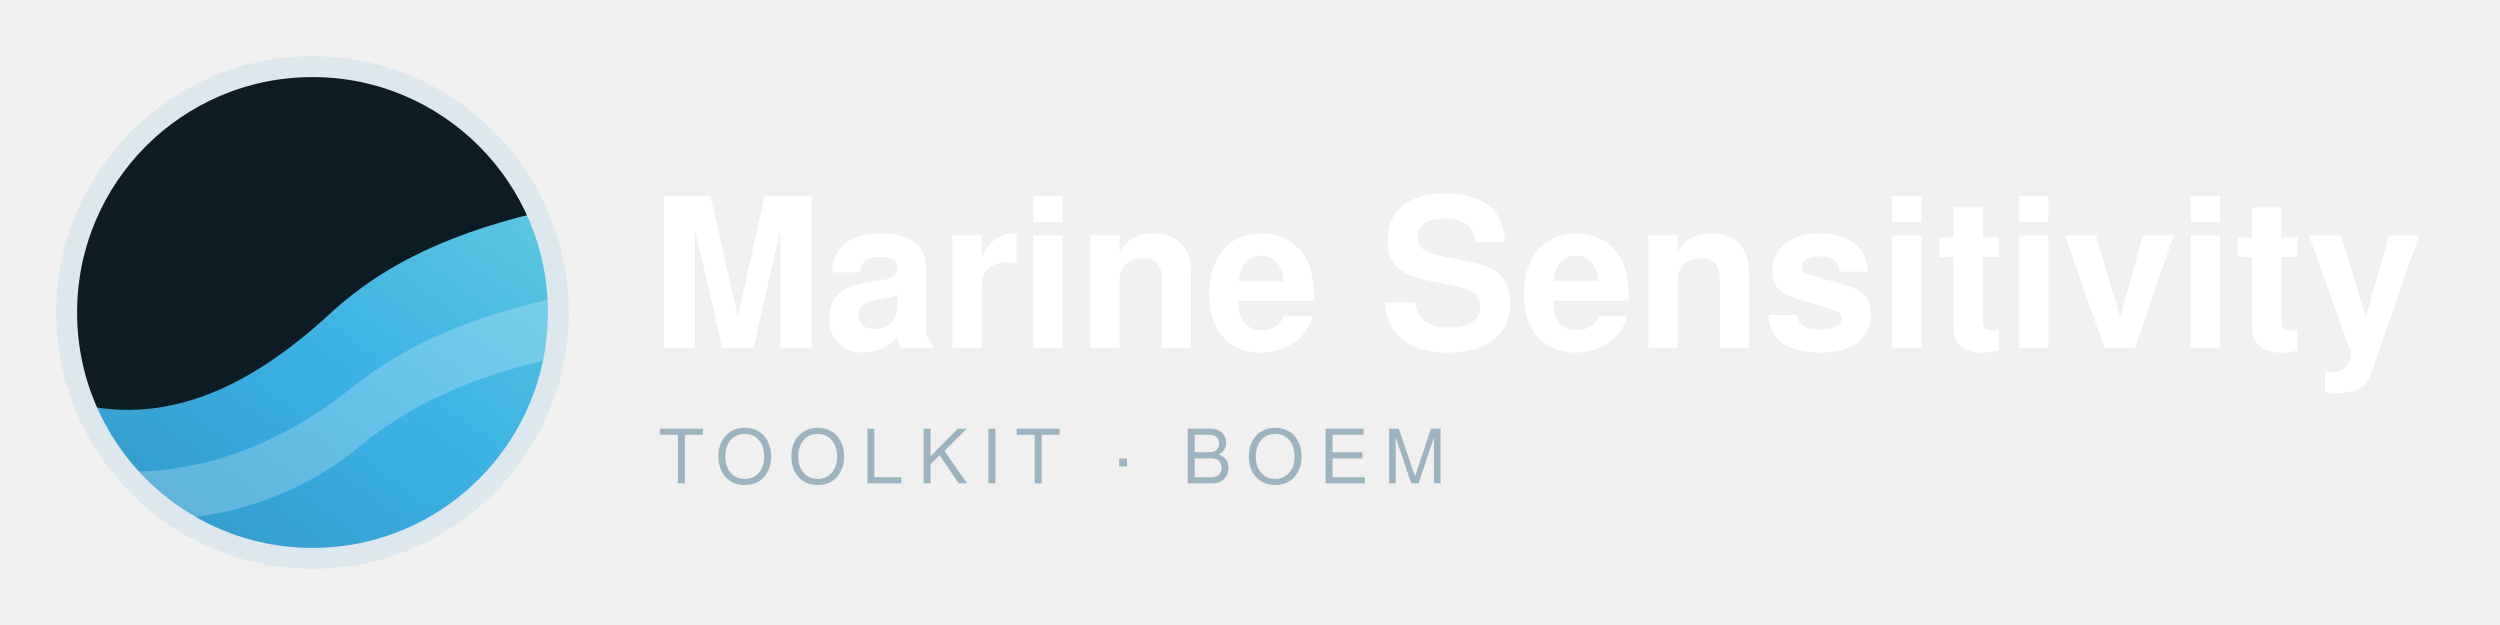
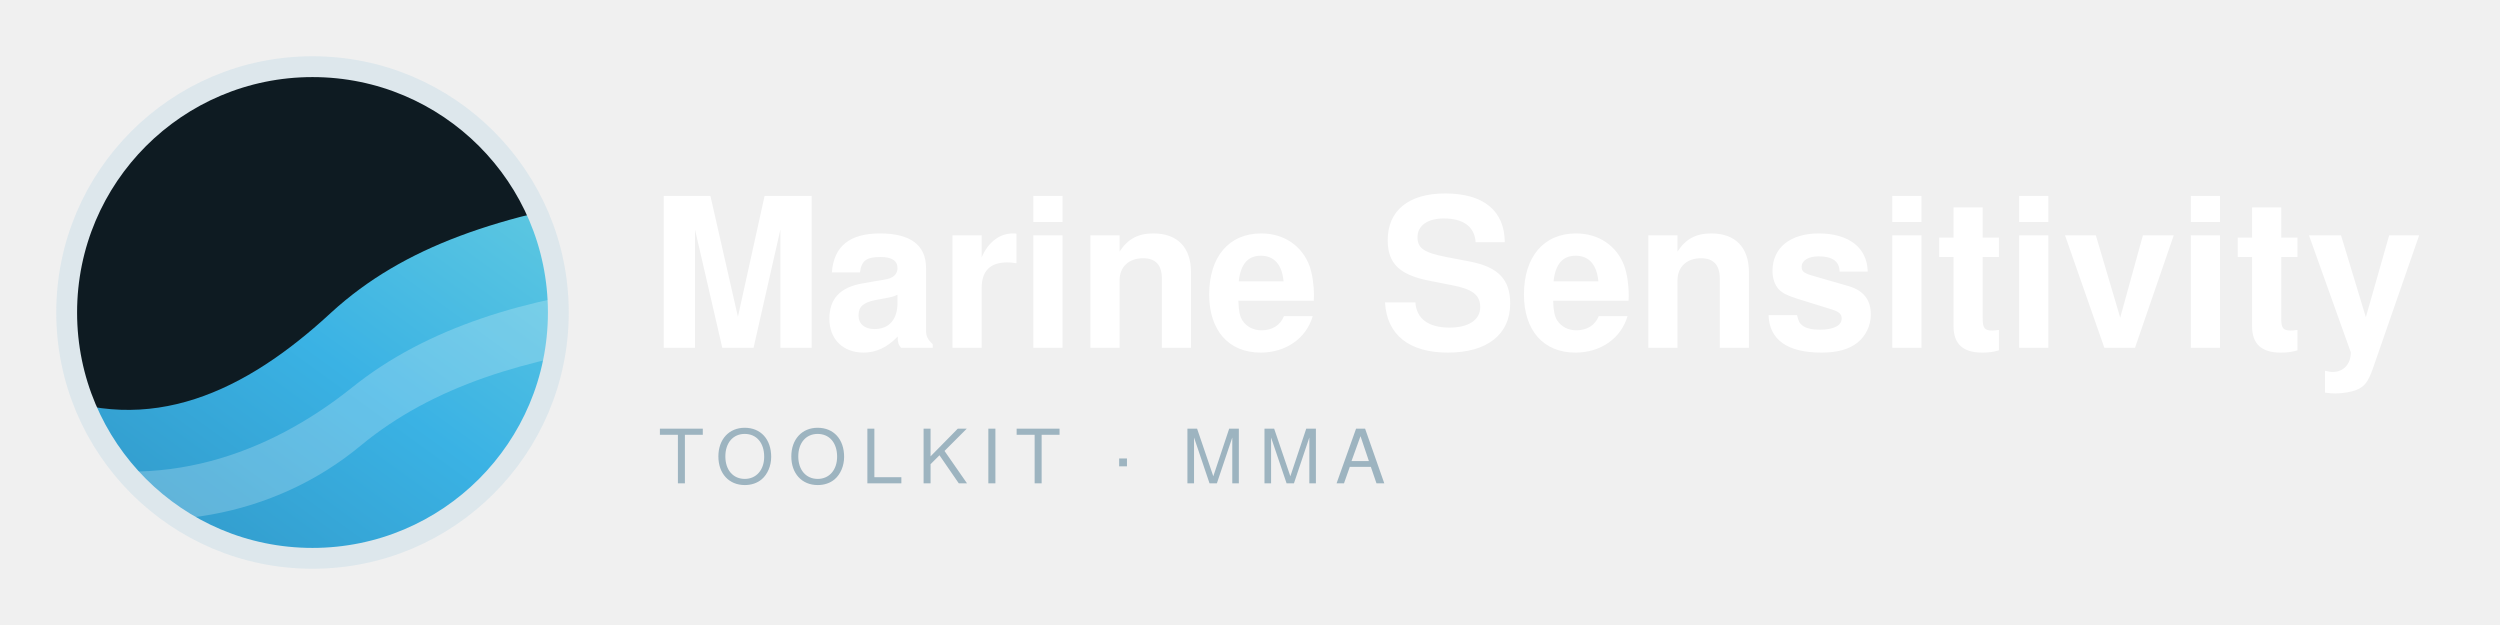
<svg xmlns="http://www.w3.org/2000/svg" viewBox="0 0 1200 300" width="1200" height="300" role="img" aria-label="Marine Sensitivity Toolkit">
  <defs>
    <linearGradient id="sea" x1="0" y1="1" x2="1" y2="0">
      <stop offset="0" stop-color="#2E8FBE" />
      <stop offset="0.55" stop-color="#3AB2E4" />
      <stop offset="1" stop-color="#66CDE0" />
    </linearGradient>
    <clipPath id="disc">
      <circle cx="150" cy="150" r="118" />
    </clipPath>
  </defs>
  <circle cx="150" cy="150" r="118" fill="#0E1B22" />
  <path clip-path="url(#disc)" fill="url(#sea)" d="M20,188 C72,210 118,188 159,150 C194,118 240,103 305,93 L305,300 L20,300 Z" />
  <path clip-path="url(#disc)" fill="#FFFFFF" opacity="0.22" d="M20,220 C77,237 129,218 169,186 C205,157 253,143 305,137 L305,165            C253,172 208,185 173,214 C132,248 74,259 20,241 Z" />
  <circle cx="150" cy="150" r="118" fill="none" stroke="#DDE7EC" stroke-width="10" />
  <g font-family="Avenir Next, -apple-system, Segoe UI, Helvetica, Arial, sans-serif">
    <text x="312" y="132" font-size="100" font-weight="600" fill="#FFFFFF" dominant-baseline="middle">Marine Sensitivity</text>
-     <text x="316" y="232" font-size="36" font-weight="500" letter-spacing="7" fill="#9DB4C0">TOOLKIT · BOEM</text>
+     <text x="316" y="232" font-size="36" font-weight="500" letter-spacing="7" fill="#9DB4C0">TOOLKIT · MMA</text>
  </g>
</svg>
